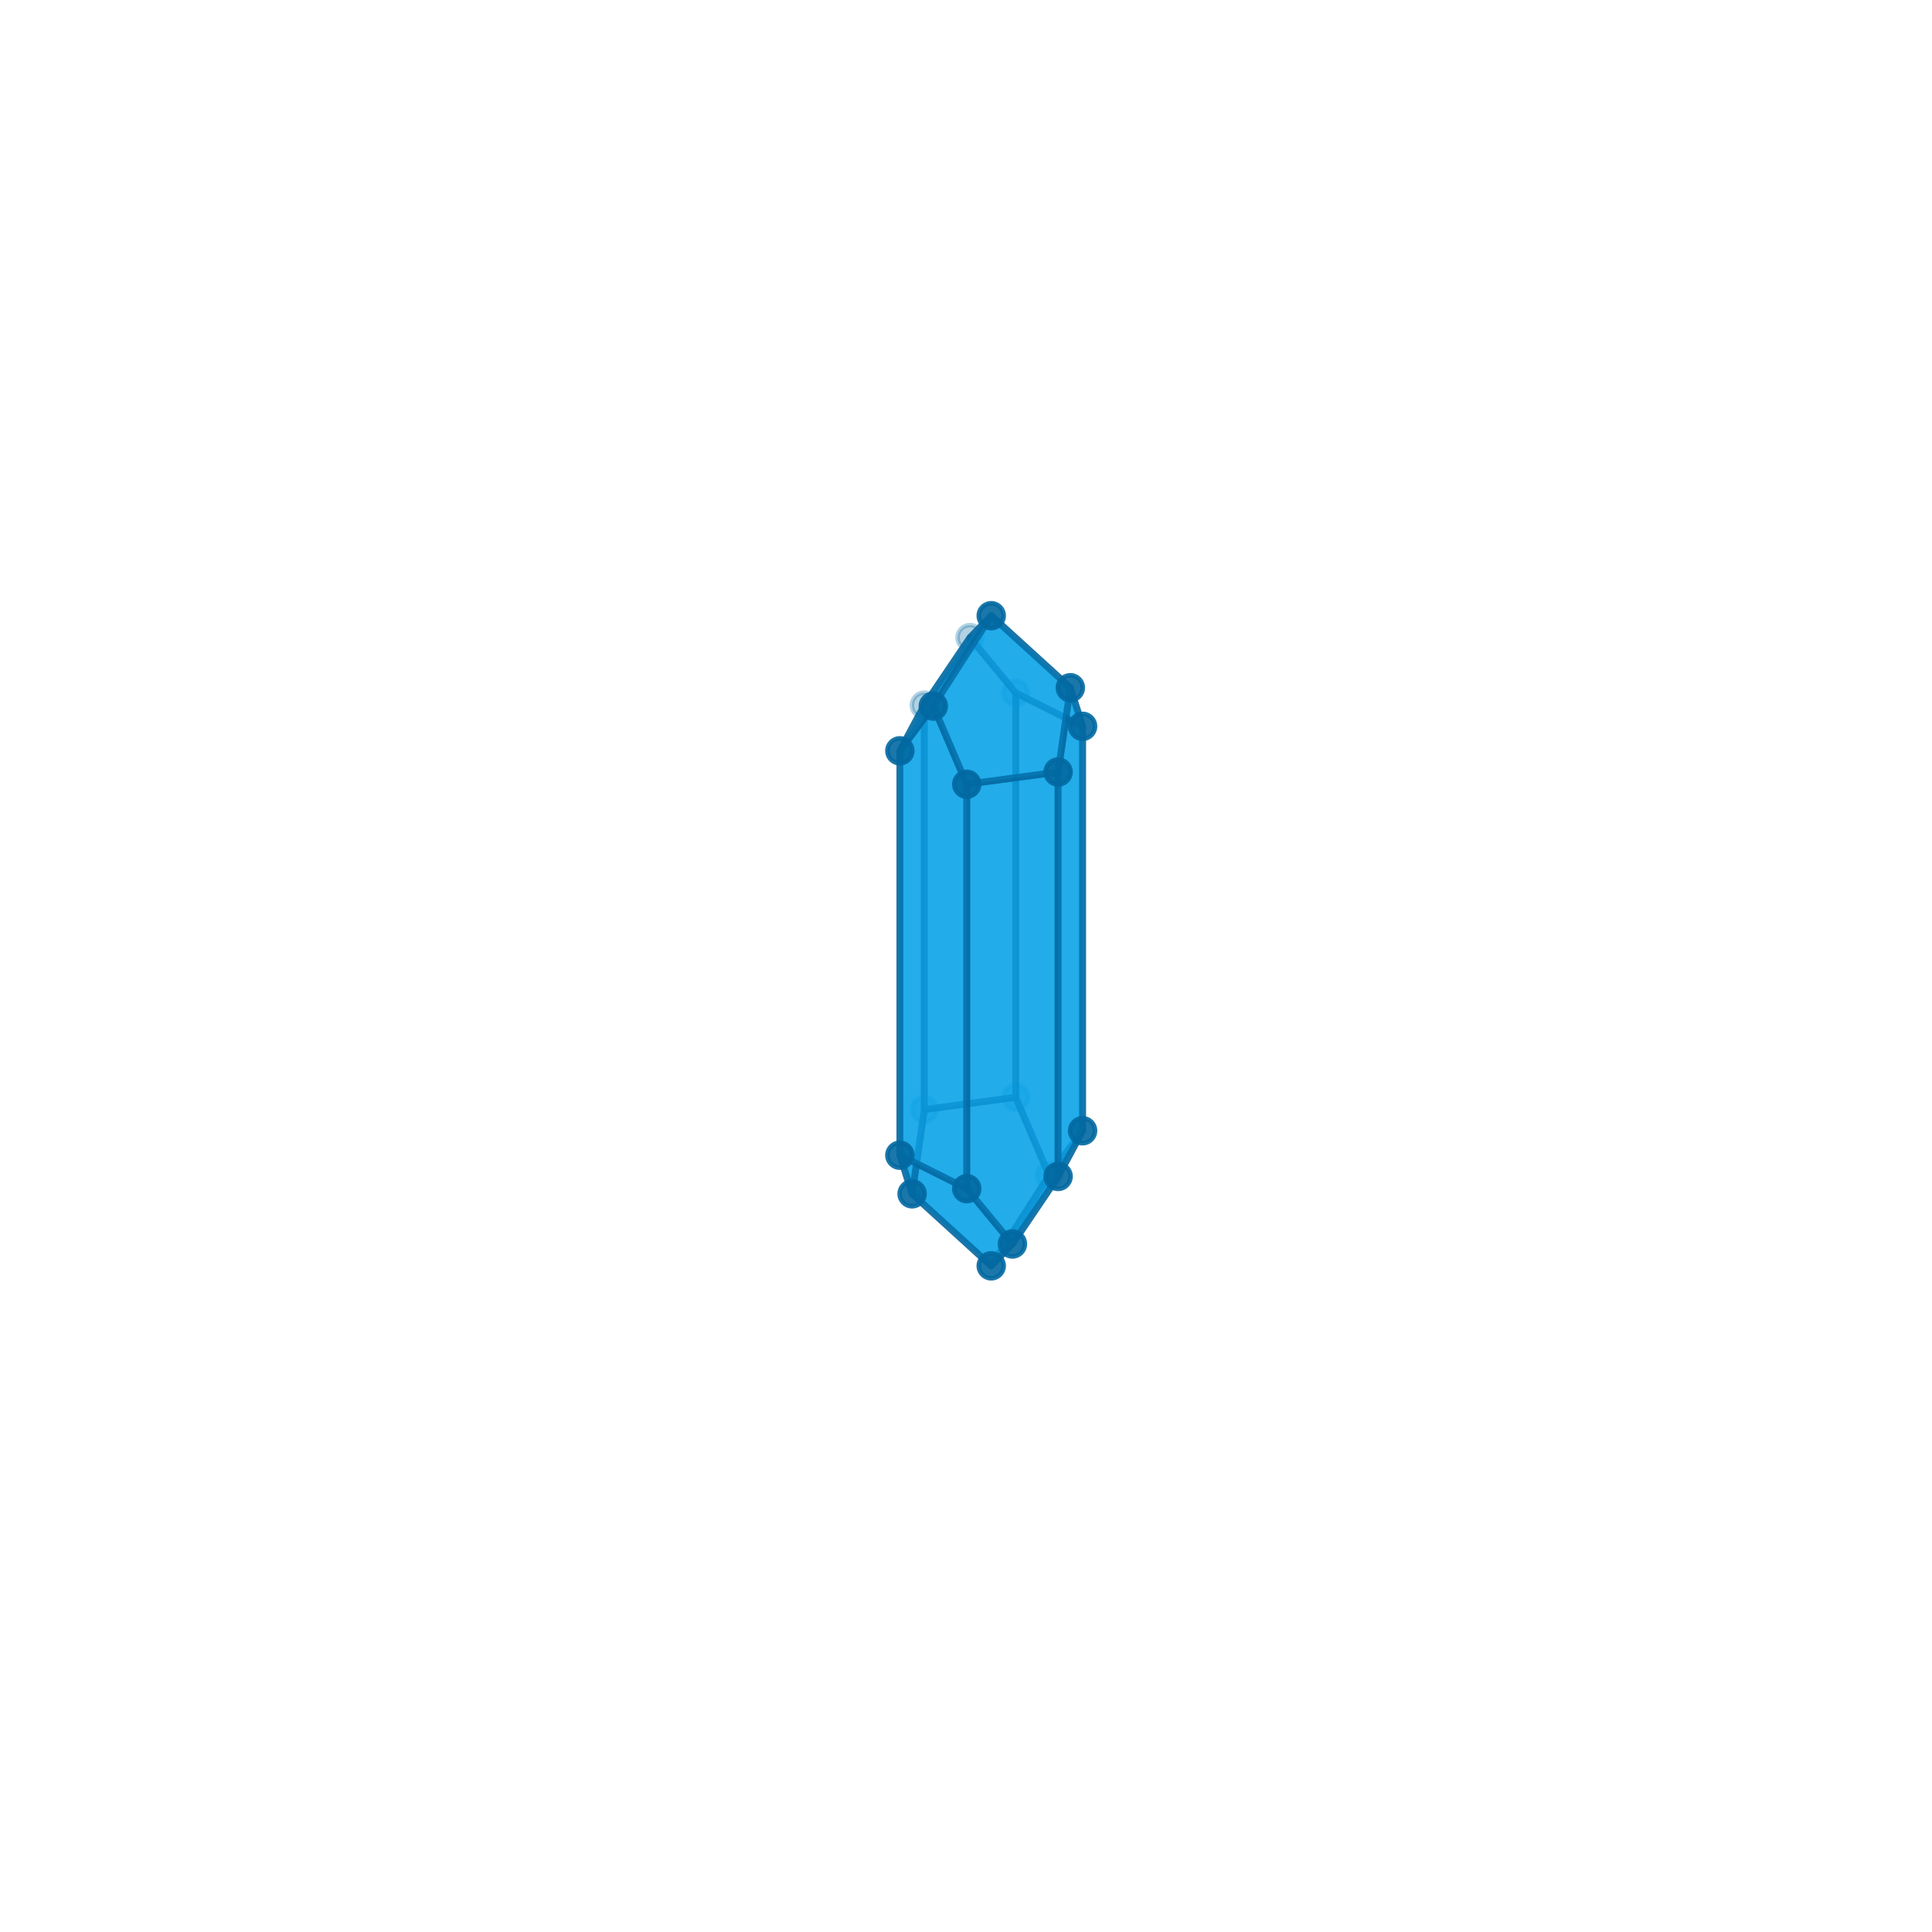
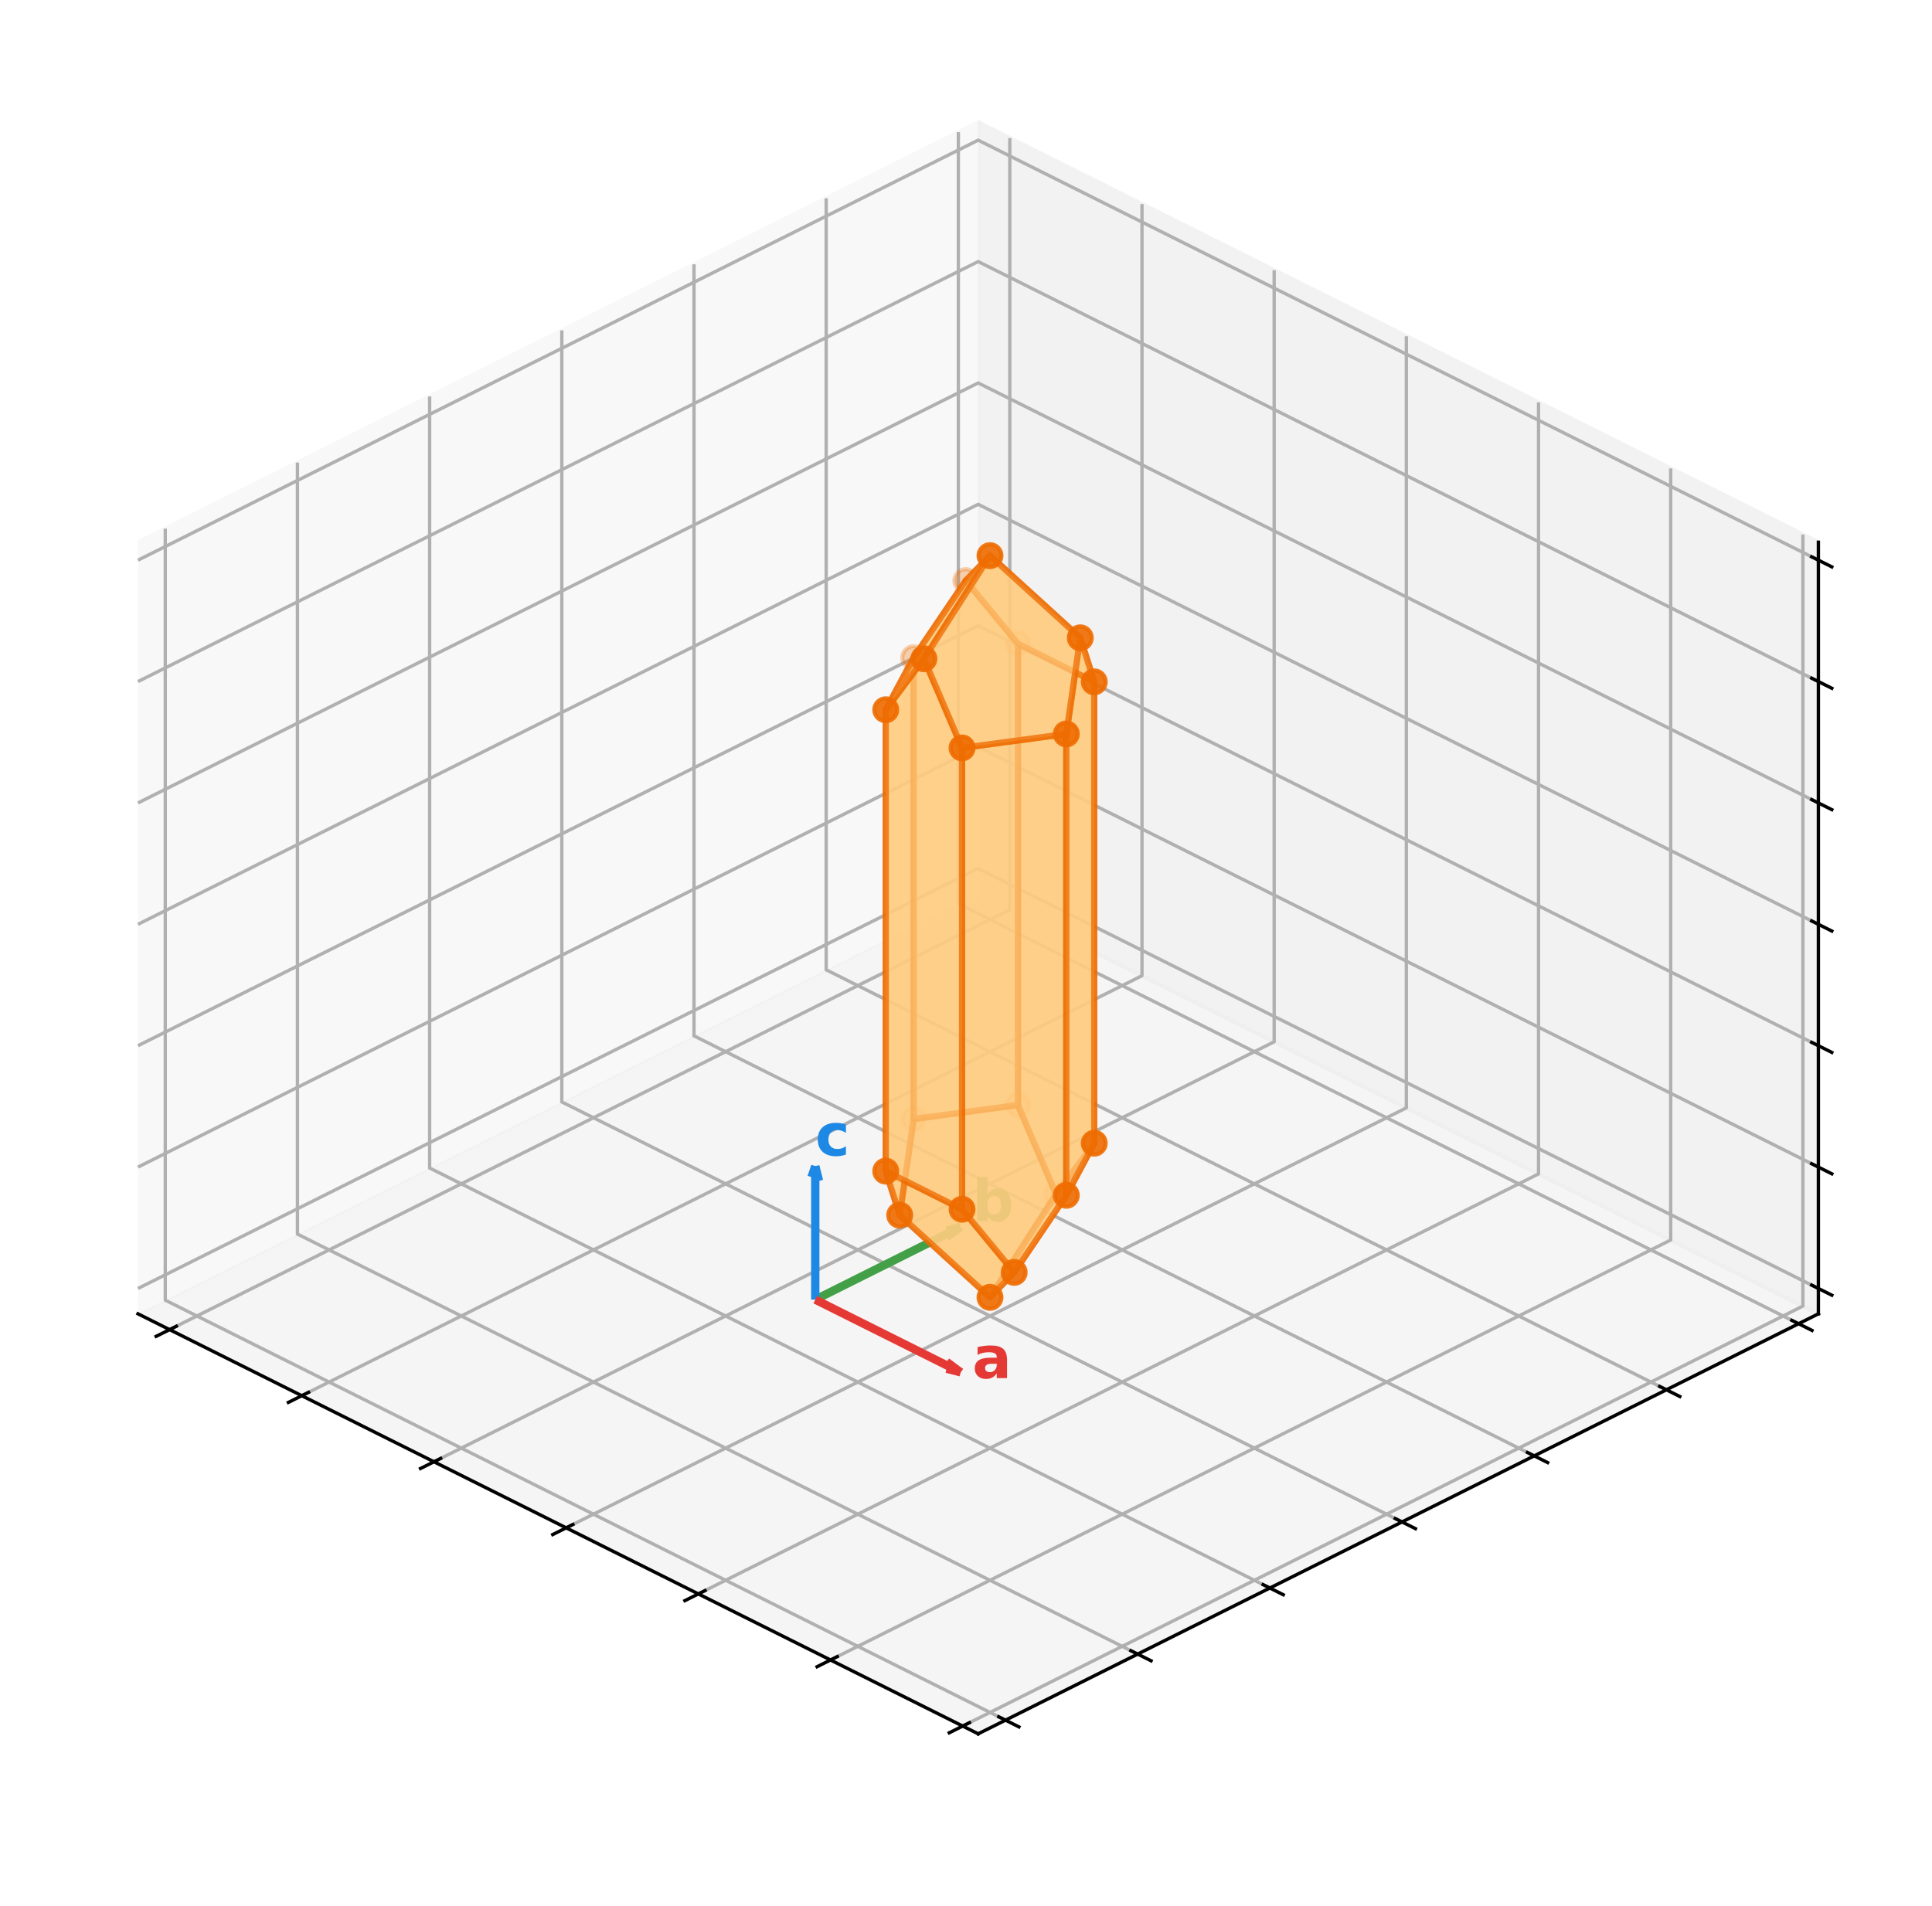
- <svg xmlns="http://www.w3.org/2000/svg" xmlns:xlink="http://www.w3.org/1999/xlink" width="424.8pt" height="424.8pt" viewBox="0 0 424.8 424.8" version="1.1">
+ <svg xmlns="http://www.w3.org/2000/svg" xmlns:xlink="http://www.w3.org/1999/xlink" width="464.059pt" height="457.92pt" viewBox="0 0 464.059 457.92" version="1.1">
  <defs>
    <style type="text/css">*{stroke-linejoin: round; stroke-linecap: butt}</style>
  </defs>
  <g id="figure_1">
    <g id="patch_1">
-       <path d="M 0 424.8  L 424.8 424.8  L 424.8 0  L 0 0  z " style="fill: #ffffff" />
+       <path d="M 0 457.92  L 464.059 457.92  L 464.059 0  L 0 0  z " style="fill: #ffffff" />
    </g>
    <g id="patch_2">
-       <path d="M 7.2 417.6  L 417.6 417.6  L 417.6 7.2  L 7.2 7.2  z " style="fill: #ffffff" />
+       <path d="M 7.2 450.72  L 450.72 450.72  L 450.72 7.2  L 7.2 7.2  z " style="fill: #ffffff" />
+     </g>
+     <g id="pane3d_1">
+       <g id="patch_3">
+         <path d="M 33.141 315.655  L 234.954 214.749  L 234.954 29.372  L 33.141 130.278  " style="fill: #f2f2f2; opacity: 0.5; stroke: #f2f2f2; stroke-linejoin: miter" />
+       </g>
+     </g>
+     <g id="pane3d_2">
+       <g id="patch_4">
+         <path d="M 234.954 214.749  L 436.766 315.655  L 436.766 130.278  L 234.954 29.372  " style="fill: #e6e6e6; opacity: 0.5; stroke: #e6e6e6; stroke-linejoin: miter" />
+       </g>
+     </g>
+     <g id="pane3d_3">
+       <g id="patch_5">
+         <path d="M 33.141 315.655  L 234.954 416.561  L 436.766 315.655  L 234.954 214.749  " style="fill: #ececec; opacity: 0.5; stroke: #ececec; stroke-linejoin: miter" />
+       </g>
+     </g>
+     <g id="grid3d_1">
+       <g id="Line3DCollection_1">
+         <path d="M 40.738 319.453  L 242.55 218.547  L 242.55 33.171  " style="fill: none; stroke: #b0b0b0; stroke-width: 0.8" />
+         <path d="M 72.488 335.328  L 274.3 234.422  L 274.3 49.046  " style="fill: none; stroke: #b0b0b0; stroke-width: 0.8" />
+         <path d="M 104.238 351.203  L 306.05 250.297  L 306.05 64.92  " style="fill: none; stroke: #b0b0b0; stroke-width: 0.8" />
+         <path d="M 135.987 367.078  L 337.8 266.172  L 337.8 80.795  " style="fill: none; stroke: #b0b0b0; stroke-width: 0.8" />
+         <path d="M 167.737 382.952  L 369.549 282.046  L 369.549 96.67  " style="fill: none; stroke: #b0b0b0; stroke-width: 0.8" />
+         <path d="M 199.487 398.827  L 401.299 297.921  L 401.299 112.545  " style="fill: none; stroke: #b0b0b0; stroke-width: 0.8" />
+         <path d="M 231.237 414.702  L 433.049 313.796  L 433.049 128.42  " style="fill: none; stroke: #b0b0b0; stroke-width: 0.8" />
+       </g>
+     </g>
+     <g id="grid3d_2">
+       <g id="Line3DCollection_2">
+         <path d="M 39.697 127.001  L 39.697 312.377  L 241.509 413.283  " style="fill: none; stroke: #b0b0b0; stroke-width: 0.8" />
+         <path d="M 71.447 111.126  L 71.447 296.502  L 273.259 397.408  " style="fill: none; stroke: #b0b0b0; stroke-width: 0.8" />
+         <path d="M 103.196 95.251  L 103.196 280.627  L 305.008 381.533  " style="fill: none; stroke: #b0b0b0; stroke-width: 0.8" />
+         <path d="M 134.946 79.376  L 134.946 264.752  L 336.758 365.658  " style="fill: none; stroke: #b0b0b0; stroke-width: 0.8" />
+         <path d="M 166.696 63.501  L 166.696 248.877  L 368.508 349.784  " style="fill: none; stroke: #b0b0b0; stroke-width: 0.8" />
+         <path d="M 198.445 47.626  L 198.445 233.003  L 400.258 333.909  " style="fill: none; stroke: #b0b0b0; stroke-width: 0.8" />
+         <path d="M 230.195 31.751  L 230.195 217.128  L 432.007 318.034  " style="fill: none; stroke: #b0b0b0; stroke-width: 0.8" />
+       </g>
+     </g>
+     <g id="grid3d_3">
+       <g id="Line3DCollection_3">
+         <path d="M 436.766 309.568  L 234.954 208.661  L 33.141 309.568  " style="fill: none; stroke: #b0b0b0; stroke-width: 0.8" />
+         <path d="M 436.766 280.404  L 234.954 179.497  L 33.141 280.404  " style="fill: none; stroke: #b0b0b0; stroke-width: 0.8" />
+         <path d="M 436.766 251.24  L 234.954 150.333  L 33.141 251.24  " style="fill: none; stroke: #b0b0b0; stroke-width: 0.8" />
+         <path d="M 436.766 222.076  L 234.954 121.169  L 33.141 222.076  " style="fill: none; stroke: #b0b0b0; stroke-width: 0.8" />
+         <path d="M 436.766 192.912  L 234.954 92.005  L 33.141 192.912  " style="fill: none; stroke: #b0b0b0; stroke-width: 0.8" />
+         <path d="M 436.766 163.748  L 234.954 62.841  L 33.141 163.748  " style="fill: none; stroke: #b0b0b0; stroke-width: 0.8" />
+         <path d="M 436.766 134.584  L 234.954 33.677  L 33.141 134.584  " style="fill: none; stroke: #b0b0b0; stroke-width: 0.8" />
+       </g>
+     </g>
+     <g id="axis3d_1">
+       <g id="line2d_1">
+         <path d="M 33.141 315.655  L 234.954 416.561  " style="fill: none; stroke: #000000; stroke-width: 0.8; stroke-linecap: square" />
+       </g>
+       <g id="xtick_1">
+         <g id="line2d_2">
+           <path d="M 42.353 318.646  L 37.509 321.067  " style="fill: none; stroke: #000000; stroke-width: 0.8; stroke-linecap: square" />
+         </g>
+       </g>
+       <g id="xtick_2">
+         <g id="line2d_3">
+           <path d="M 74.102 334.521  L 69.259 336.942  " style="fill: none; stroke: #000000; stroke-width: 0.8; stroke-linecap: square" />
+         </g>
+       </g>
+       <g id="xtick_3">
+         <g id="line2d_4">
+           <path d="M 105.852 350.395  L 101.009 352.817  " style="fill: none; stroke: #000000; stroke-width: 0.8; stroke-linecap: square" />
+         </g>
+       </g>
+       <g id="xtick_4">
+         <g id="line2d_5">
+           <path d="M 137.602 366.27  L 132.758 368.692  " style="fill: none; stroke: #000000; stroke-width: 0.8; stroke-linecap: square" />
+         </g>
+       </g>
+       <g id="xtick_5">
+         <g id="line2d_6">
+           <path d="M 169.352 382.145  L 164.508 384.567  " style="fill: none; stroke: #000000; stroke-width: 0.8; stroke-linecap: square" />
+         </g>
+       </g>
+       <g id="xtick_6">
+         <g id="line2d_7">
+           <path d="M 201.101 398.02  L 196.258 400.442  " style="fill: none; stroke: #000000; stroke-width: 0.8; stroke-linecap: square" />
+         </g>
+       </g>
+       <g id="xtick_7">
+         <g id="line2d_8">
+           <path d="M 232.851 413.895  L 228.008 416.317  " style="fill: none; stroke: #000000; stroke-width: 0.8; stroke-linecap: square" />
+         </g>
+       </g>
+     </g>
+     <g id="axis3d_2">
+       <g id="line2d_9">
+         <path d="M 436.766 315.655  L 234.954 416.561  " style="fill: none; stroke: #000000; stroke-width: 0.8; stroke-linecap: square" />
+       </g>
+       <g id="xtick_8">
+         <g id="line2d_10">
+           <path d="M 239.894 412.476  L 244.738 414.897  " style="fill: none; stroke: #000000; stroke-width: 0.8; stroke-linecap: square" />
+         </g>
+       </g>
+       <g id="xtick_9">
+         <g id="line2d_11">
+           <path d="M 271.644 396.601  L 276.488 399.023  " style="fill: none; stroke: #000000; stroke-width: 0.8; stroke-linecap: square" />
+         </g>
+       </g>
+       <g id="xtick_10">
+         <g id="line2d_12">
+           <path d="M 303.394 380.726  L 308.237 383.148  " style="fill: none; stroke: #000000; stroke-width: 0.8; stroke-linecap: square" />
+         </g>
+       </g>
+       <g id="xtick_11">
+         <g id="line2d_13">
+           <path d="M 335.144 364.851  L 339.987 367.273  " style="fill: none; stroke: #000000; stroke-width: 0.8; stroke-linecap: square" />
+         </g>
+       </g>
+       <g id="xtick_12">
+         <g id="line2d_14">
+           <path d="M 366.893 348.976  L 371.737 351.398  " style="fill: none; stroke: #000000; stroke-width: 0.8; stroke-linecap: square" />
+         </g>
+       </g>
+       <g id="xtick_13">
+         <g id="line2d_15">
+           <path d="M 398.643 333.101  L 403.487 335.523  " style="fill: none; stroke: #000000; stroke-width: 0.8; stroke-linecap: square" />
+         </g>
+       </g>
+       <g id="xtick_14">
+         <g id="line2d_16">
+           <path d="M 430.393 317.227  L 435.236 319.648  " style="fill: none; stroke: #000000; stroke-width: 0.8; stroke-linecap: square" />
+         </g>
+       </g>
+     </g>
+     <g id="axis3d_3">
+       <g id="line2d_17">
+         <path d="M 436.766 315.655  L 436.766 130.278  " style="fill: none; stroke: #000000; stroke-width: 0.8; stroke-linecap: square" />
+       </g>
+       <g id="xtick_15">
+         <g id="line2d_18">
+           <path d="M 435.151 308.76  L 439.995 311.182  " style="fill: none; stroke: #000000; stroke-width: 0.8; stroke-linecap: square" />
+         </g>
+       </g>
+       <g id="xtick_16">
+         <g id="line2d_19">
+           <path d="M 435.151 279.596  L 439.995 282.018  " style="fill: none; stroke: #000000; stroke-width: 0.8; stroke-linecap: square" />
+         </g>
+       </g>
+       <g id="xtick_17">
+         <g id="line2d_20">
+           <path d="M 435.151 250.432  L 439.995 252.854  " style="fill: none; stroke: #000000; stroke-width: 0.8; stroke-linecap: square" />
+         </g>
+       </g>
+       <g id="xtick_18">
+         <g id="line2d_21">
+           <path d="M 435.151 221.268  L 439.995 223.69  " style="fill: none; stroke: #000000; stroke-width: 0.8; stroke-linecap: square" />
+         </g>
+       </g>
+       <g id="xtick_19">
+         <g id="line2d_22">
+           <path d="M 435.151 192.104  L 439.995 194.526  " style="fill: none; stroke: #000000; stroke-width: 0.8; stroke-linecap: square" />
+         </g>
+       </g>
+       <g id="xtick_20">
+         <g id="line2d_23">
+           <path d="M 435.151 162.94  L 439.995 165.362  " style="fill: none; stroke: #000000; stroke-width: 0.8; stroke-linecap: square" />
+         </g>
+       </g>
+       <g id="xtick_21">
+         <g id="line2d_24">
+           <path d="M 435.151 133.776  L 439.995 136.198  " style="fill: none; stroke: #000000; stroke-width: 0.8; stroke-linecap: square" />
+         </g>
+       </g>
    </g>
    <g id="axes_1">
+       <g id="Line3DCollection_4">
+         <path d="M 230.746 294.788  L 195.827 312.248  " clip-path="url(#p5c9e0d6886)" style="fill: none; stroke: #43a047; stroke-width: 2" />
+         <path d="M 230.746 294.788  L 227.373 297.305  " clip-path="url(#p5c9e0d6886)" style="fill: none; stroke: #43a047; stroke-width: 2" />
+         <path d="M 230.746 294.788  L 227.373 295.645  " clip-path="url(#p5c9e0d6886)" style="fill: none; stroke: #43a047; stroke-width: 2" />
+       </g>
+       <g id="text_1">
+         <g style="fill: #e53935" transform="translate(233.5391 331.104) scale(0.14 -0.14)">
+           <defs>
+             <path id="DejaVuSans-Bold-61" d="M 2106 1575  Q 1756 1575 1579 1456  Q 1403 1338 1403 1106  Q 1403 894 1545 773  Q 1688 653 1941 653  Q 2256 653 2472 879  Q 2688 1106 2688 1447  L 2688 1575  L 2106 1575  z M 3816 1997  L 3816 0  L 2688 0  L 2688 519  Q 2463 200 2181 54  Q 1900 -91 1497 -91  Q 953 -91 614 226  Q 275 544 275 1050  Q 275 1666 698 1953  Q 1122 2241 2028 2241  L 2688 2241  L 2688 2328  Q 2688 2594 2478 2717  Q 2269 2841 1825 2841  Q 1466 2841 1156 2769  Q 847 2697 581 2553  L 581 3406  Q 941 3494 1303 3539  Q 1666 3584 2028 3584  Q 2975 3584 3395 3211  Q 3816 2838 3816 1997  z " transform="scale(0.015625)" />
+           </defs>
+           <use xlink:href="#DejaVuSans-Bold-61" />
+         </g>
+       </g>
+       <g id="text_2">
+         <g style="fill: #43a047" transform="translate(233.5391 293.3915) scale(0.14 -0.14)">
+           <defs>
+             <path id="DejaVuSans-Bold-62" d="M 2400 722  Q 2759 722 2948 984  Q 3138 1247 3138 1747  Q 3138 2247 2948 2509  Q 2759 2772 2400 2772  Q 2041 2772 1848 2508  Q 1656 2244 1656 1747  Q 1656 1250 1848 986  Q 2041 722 2400 722  z M 1656 2988  Q 1888 3294 2169 3439  Q 2450 3584 2816 3584  Q 3463 3584 3878 3070  Q 4294 2556 4294 1747  Q 4294 938 3878 423  Q 3463 -91 2816 -91  Q 2450 -91 2169 54  Q 1888 200 1656 506  L 1656 0  L 538 0  L 538 4863  L 1656 4863  L 1656 2988  z " transform="scale(0.015625)" />
+           </defs>
+           <use xlink:href="#DejaVuSans-Bold-62" />
+         </g>
+       </g>
+       <g id="text_3">
+         <g style="fill: #1e88e5" transform="translate(195.8266 277.6066) scale(0.14 -0.14)">
+           <defs>
+             <path id="DejaVuSans-Bold-63" d="M 3366 3391  L 3366 2478  Q 3138 2634 2908 2709  Q 2678 2784 2431 2784  Q 1963 2784 1702 2511  Q 1441 2238 1441 1747  Q 1441 1256 1702 982  Q 1963 709 2431 709  Q 2694 709 2930 787  Q 3166 866 3366 1019  L 3366 103  Q 3103 6 2833 -42  Q 2563 -91 2291 -91  Q 1344 -91 809 395  Q 275 881 275 1747  Q 275 2613 809 3098  Q 1344 3584 2291 3584  Q 2566 3584 2833 3536  Q 3100 3488 3366 3391  z " transform="scale(0.015625)" />
+           </defs>
+           <use xlink:href="#DejaVuSans-Bold-63" />
+         </g>
+       </g>
+       <g id="Line3DCollection_5">
+         <path d="M 195.827 280.173  L 195.827 312.248  " clip-path="url(#p5c9e0d6886)" style="fill: none; stroke: #1e88e5; stroke-width: 2" />
+         <path d="M 195.827 280.173  L 194.923 282.819  " clip-path="url(#p5c9e0d6886)" style="fill: none; stroke: #1e88e5; stroke-width: 2" />
+         <path d="M 195.827 280.173  L 196.73 283.723  " clip-path="url(#p5c9e0d6886)" style="fill: none; stroke: #1e88e5; stroke-width: 2" />
+       </g>
+       <g id="Line3DCollection_6">
+         <path d="M 230.746 329.707  L 195.827 312.248  " clip-path="url(#p5c9e0d6886)" style="fill: none; stroke: #e53935; stroke-width: 2" />
+         <path d="M 230.746 329.707  L 227.373 328.851  " clip-path="url(#p5c9e0d6886)" style="fill: none; stroke: #e53935; stroke-width: 2" />
+         <path d="M 230.746 329.707  L 227.373 327.191  " clip-path="url(#p5c9e0d6886)" style="fill: none; stroke: #e53935; stroke-width: 2" />
+       </g>
      <g id="Path3DCollection_1">
        <defs>
-           <path id="C0_0_524aac31ab" d="M 0 2.739  C 0.726 2.739 1.423 2.45 1.936 1.936  C 2.45 1.423 2.739 0.726 2.739 -0  C 2.739 -0.726 2.45 -1.423 1.936 -1.936  C 1.423 -2.45 0.726 -2.739 0 -2.739  C -0.726 -2.739 -1.423 -2.45 -1.936 -1.936  C -2.45 -1.423 -2.739 -0.726 -2.739 0  C -2.739 0.726 -2.45 1.423 -1.936 1.936  C -1.423 2.45 -0.726 2.739 0 2.739  z " />
+           <path id="C0_0_c35b4f5774" d="M 0 2.739  C 0.726 2.739 1.423 2.45 1.936 1.936  C 2.45 1.423 2.739 0.726 2.739 -0  C 2.739 -0.726 2.45 -1.423 1.936 -1.936  C 1.423 -2.45 0.726 -2.739 0 -2.739  C -0.726 -2.739 -1.423 -2.45 -1.936 -1.936  C -2.45 -1.423 -2.739 -0.726 -2.739 0  C -2.739 0.726 -2.45 1.423 -1.936 1.936  C -1.423 2.45 -0.726 2.739 0 2.739  z " />
        </defs>
-         <g clip-path="url(#p9a966caed9)">
-           <use xlink:href="#C0_0_524aac31ab" x="230.68" y="258.452" style="fill: #0369a1; fill-opacity: 0.3; stroke: #0369a1; stroke-opacity: 0.3" />
-         </g>
-         <g clip-path="url(#p9a966caed9)">
-           <use xlink:href="#C0_0_524aac31ab" x="223.328" y="241.269" style="fill: #0369a1; fill-opacity: 0.3; stroke: #0369a1; stroke-opacity: 0.3" />
-         </g>
-         <g clip-path="url(#p9a966caed9)">
-           <use xlink:href="#C0_0_524aac31ab" x="203.241" y="243.96" style="fill: #0369a1; fill-opacity: 0.3; stroke: #0369a1; stroke-opacity: 0.3" />
-         </g>
-         <g clip-path="url(#p9a966caed9)">
-           <use xlink:href="#C0_0_524aac31ab" x="223.328" y="152.352" style="fill: #0369a1; fill-opacity: 0.3; stroke: #0369a1; stroke-opacity: 0.3" />
-         </g>
-         <g clip-path="url(#p9a966caed9)">
-           <use xlink:href="#C0_0_524aac31ab" x="203.241" y="155.044" style="fill: #0369a1; fill-opacity: 0.3; stroke: #0369a1; stroke-opacity: 0.3" />
-         </g>
-         <g clip-path="url(#p9a966caed9)">
-           <use xlink:href="#C0_0_524aac31ab" x="213.285" y="140.191" style="fill: #0369a1; fill-opacity: 0.3; stroke: #0369a1; stroke-opacity: 0.3" />
+         <g clip-path="url(#p5c9e0d6886)">
+           <use xlink:href="#C0_0_c35b4f5774" x="253.667" y="286.918" style="fill: #ef6c00; fill-opacity: 0.3; stroke: #ef6c00; stroke-opacity: 0.3" />
+         </g>
+         <g clip-path="url(#p5c9e0d6886)">
+           <use xlink:href="#C0_0_c35b4f5774" x="244.501" y="265.498" style="fill: #ef6c00; fill-opacity: 0.3; stroke: #ef6c00; stroke-opacity: 0.3" />
+         </g>
+         <g clip-path="url(#p5c9e0d6886)">
+           <use xlink:href="#C0_0_c35b4f5774" x="219.461" y="268.853" style="fill: #ef6c00; fill-opacity: 0.3; stroke: #ef6c00; stroke-opacity: 0.3" />
+         </g>
+         <g clip-path="url(#p5c9e0d6886)">
+           <use xlink:href="#C0_0_c35b4f5774" x="244.501" y="154.654" style="fill: #ef6c00; fill-opacity: 0.3; stroke: #ef6c00; stroke-opacity: 0.3" />
+         </g>
+         <g clip-path="url(#p5c9e0d6886)">
+           <use xlink:href="#C0_0_c35b4f5774" x="219.461" y="158.009" style="fill: #ef6c00; fill-opacity: 0.3; stroke: #ef6c00; stroke-opacity: 0.3" />
+         </g>
+         <g clip-path="url(#p5c9e0d6886)">
+           <use xlink:href="#C0_0_c35b4f5774" x="231.981" y="139.494" style="fill: #ef6c00; fill-opacity: 0.3; stroke: #ef6c00; stroke-opacity: 0.3" />
        </g>
      </g>
      <g id="Poly3DCollection_1">
-         <path d="M 200.55 262.489  L 203.241 243.96  L 223.328 241.269  L 230.68 258.452  L 217.946 278.326  z " clip-path="url(#p9a966caed9)" style="fill: #0ea5e9; fill-opacity: 0.7; stroke: #0369a1; stroke-opacity: 0.7; stroke-width: 1.5" />
-         <path d="M 217.946 278.326  L 230.68 258.452  L 238.033 248.621  L 232.65 258.665  L 222.607 273.517  z " clip-path="url(#p9a966caed9)" style="fill: #0ea5e9; fill-opacity: 0.7; stroke: #0369a1; stroke-opacity: 0.7; stroke-width: 1.5" />
-         <path d="M 222.607 273.517  L 212.564 261.356  L 197.859 254.003  L 200.55 262.489  L 217.946 278.326  z " clip-path="url(#p9a966caed9)" style="fill: #0ea5e9; fill-opacity: 0.7; stroke: #0369a1; stroke-opacity: 0.7; stroke-width: 1.5" />
-         <path d="M 223.328 152.352  L 238.033 159.705  L 238.033 248.621  L 230.68 258.452  L 223.328 241.269  z " clip-path="url(#p9a966caed9)" style="fill: #0ea5e9; fill-opacity: 0.7; stroke: #0369a1; stroke-opacity: 0.7; stroke-width: 1.5" />
-         <path d="M 203.241 243.96  L 200.55 262.489  L 197.859 254.003  L 197.859 165.087  L 203.241 155.044  z " clip-path="url(#p9a966caed9)" style="fill: #0ea5e9; fill-opacity: 0.7; stroke: #0369a1; stroke-opacity: 0.7; stroke-width: 1.5" />
-         <path d="M 213.285 140.191  L 223.328 152.352  L 223.328 241.269  L 203.241 243.96  L 203.241 155.044  z " clip-path="url(#p9a966caed9)" style="fill: #0ea5e9; fill-opacity: 0.7; stroke: #0369a1; stroke-opacity: 0.7; stroke-width: 1.5" />
-         <path d="M 232.65 169.748  L 212.564 172.439  L 212.564 261.356  L 222.607 273.517  L 232.65 258.665  z " clip-path="url(#p9a966caed9)" style="fill: #0ea5e9; fill-opacity: 0.7; stroke: #0369a1; stroke-opacity: 0.7; stroke-width: 1.5" />
-         <path d="M 232.65 169.748  L 232.65 258.665  L 238.033 248.621  L 238.033 159.705  L 235.342 151.219  z " clip-path="url(#p9a966caed9)" style="fill: #0ea5e9; fill-opacity: 0.7; stroke: #0369a1; stroke-opacity: 0.7; stroke-width: 1.5" />
-         <path d="M 205.211 155.256  L 197.859 165.087  L 197.859 254.003  L 212.564 261.356  L 212.564 172.439  z " clip-path="url(#p9a966caed9)" style="fill: #0ea5e9; fill-opacity: 0.7; stroke: #0369a1; stroke-opacity: 0.7; stroke-width: 1.5" />
-         <path d="M 217.946 135.382  L 235.342 151.219  L 238.033 159.705  L 223.328 152.352  L 213.285 140.191  z " clip-path="url(#p9a966caed9)" style="fill: #0ea5e9; fill-opacity: 0.7; stroke: #0369a1; stroke-opacity: 0.7; stroke-width: 1.5" />
-         <path d="M 213.285 140.191  L 203.241 155.044  L 197.859 165.087  L 205.211 155.256  L 217.946 135.382  z " clip-path="url(#p9a966caed9)" style="fill: #0ea5e9; fill-opacity: 0.7; stroke: #0369a1; stroke-opacity: 0.7; stroke-width: 1.5" />
-         <path d="M 217.946 135.382  L 205.211 155.256  L 212.564 172.439  L 232.65 169.748  L 235.342 151.219  z " clip-path="url(#p9a966caed9)" style="fill: #0ea5e9; fill-opacity: 0.7; stroke: #0369a1; stroke-opacity: 0.7; stroke-width: 1.5" />
+         <path d="M 216.107 291.951  L 219.461 268.853  L 244.501 265.498  L 253.667 286.918  L 237.792 311.694  z " clip-path="url(#p5c9e0d6886)" style="fill: #ffcc80; fill-opacity: 0.7; stroke: #ef6c00; stroke-opacity: 0.7; stroke-width: 1.5" />
+         <path d="M 237.792 311.694  L 253.667 286.918  L 262.832 274.663  L 256.123 287.183  L 243.603 305.699  z " clip-path="url(#p5c9e0d6886)" style="fill: #ffcc80; fill-opacity: 0.7; stroke: #ef6c00; stroke-opacity: 0.7; stroke-width: 1.5" />
+         <path d="M 243.603 305.699  L 231.082 290.538  L 212.752 281.373  L 216.107 291.951  L 237.792 311.694  z " clip-path="url(#p5c9e0d6886)" style="fill: #ffcc80; fill-opacity: 0.7; stroke: #ef6c00; stroke-opacity: 0.7; stroke-width: 1.5" />
+         <path d="M 244.501 154.654  L 262.832 163.82  L 262.832 274.663  L 253.667 286.918  L 244.501 265.498  z " clip-path="url(#p5c9e0d6886)" style="fill: #ffcc80; fill-opacity: 0.7; stroke: #ef6c00; stroke-opacity: 0.7; stroke-width: 1.5" />
+         <path d="M 219.461 268.853  L 216.107 291.951  L 212.752 281.373  L 212.752 170.529  L 219.461 158.009  z " clip-path="url(#p5c9e0d6886)" style="fill: #ffcc80; fill-opacity: 0.7; stroke: #ef6c00; stroke-opacity: 0.7; stroke-width: 1.5" />
+         <path d="M 231.981 139.494  L 244.501 154.654  L 244.501 265.498  L 219.461 268.853  L 219.461 158.009  z " clip-path="url(#p5c9e0d6886)" style="fill: #ffcc80; fill-opacity: 0.7; stroke: #ef6c00; stroke-opacity: 0.7; stroke-width: 1.5" />
+         <path d="M 256.123 176.34  L 231.082 179.695  L 231.082 290.538  L 243.603 305.699  L 256.123 287.183  z " clip-path="url(#p5c9e0d6886)" style="fill: #ffcc80; fill-opacity: 0.7; stroke: #ef6c00; stroke-opacity: 0.7; stroke-width: 1.5" />
+         <path d="M 256.123 176.34  L 256.123 287.183  L 262.832 274.663  L 262.832 163.82  L 259.477 153.242  z " clip-path="url(#p5c9e0d6886)" style="fill: #ffcc80; fill-opacity: 0.7; stroke: #ef6c00; stroke-opacity: 0.7; stroke-width: 1.5" />
+         <path d="M 221.917 158.274  L 212.752 170.529  L 212.752 281.373  L 231.082 290.538  L 231.082 179.695  z " clip-path="url(#p5c9e0d6886)" style="fill: #ffcc80; fill-opacity: 0.7; stroke: #ef6c00; stroke-opacity: 0.7; stroke-width: 1.5" />
+         <path d="M 237.792 133.499  L 259.477 153.242  L 262.832 163.82  L 244.501 154.654  L 231.981 139.494  z " clip-path="url(#p5c9e0d6886)" style="fill: #ffcc80; fill-opacity: 0.7; stroke: #ef6c00; stroke-opacity: 0.7; stroke-width: 1.5" />
+         <path d="M 231.981 139.494  L 219.461 158.009  L 212.752 170.529  L 221.917 158.274  L 237.792 133.499  z " clip-path="url(#p5c9e0d6886)" style="fill: #ffcc80; fill-opacity: 0.7; stroke: #ef6c00; stroke-opacity: 0.7; stroke-width: 1.5" />
+         <path d="M 237.792 133.499  L 221.917 158.274  L 231.082 179.695  L 256.123 176.34  L 259.477 153.242  z " clip-path="url(#p5c9e0d6886)" style="fill: #ffcc80; fill-opacity: 0.7; stroke: #ef6c00; stroke-opacity: 0.7; stroke-width: 1.5" />
      </g>
      <g id="Path3DCollection_2">
        <defs>
-           <path id="C1_0_d8b0fb1720" d="M 0 2.739  C 0.726 2.739 1.423 2.45 1.936 1.936  C 2.45 1.423 2.739 0.726 2.739 -0  C 2.739 -0.726 2.45 -1.423 1.936 -1.936  C 1.423 -2.45 0.726 -2.739 0 -2.739  C -0.726 -2.739 -1.423 -2.45 -1.936 -1.936  C -2.45 -1.423 -2.739 -0.726 -2.739 0  C -2.739 0.726 -2.45 1.423 -1.936 1.936  C -1.423 2.45 -0.726 2.739 0 2.739  z " />
+           <path id="C1_0_fbe9a0da51" d="M 0 2.739  C 0.726 2.739 1.423 2.45 1.936 1.936  C 2.45 1.423 2.739 0.726 2.739 -0  C 2.739 -0.726 2.45 -1.423 1.936 -1.936  C 1.423 -2.45 0.726 -2.739 0 -2.739  C -0.726 -2.739 -1.423 -2.45 -1.936 -1.936  C -2.45 -1.423 -2.739 -0.726 -2.739 0  C -2.739 0.726 -2.45 1.423 -1.936 1.936  C -1.423 2.45 -0.726 2.739 0 2.739  z " />
        </defs>
-         <g clip-path="url(#p9a966caed9)">
-           <use xlink:href="#C1_0_d8b0fb1720" x="217.946" y="278.326" style="fill: #0369a1; fill-opacity: 0.9; stroke: #0369a1; stroke-opacity: 0.9" />
-         </g>
-         <g clip-path="url(#p9a966caed9)">
-           <use xlink:href="#C1_0_d8b0fb1720" x="200.55" y="262.489" style="fill: #0369a1; fill-opacity: 0.9; stroke: #0369a1; stroke-opacity: 0.9" />
-         </g>
-         <g clip-path="url(#p9a966caed9)">
-           <use xlink:href="#C1_0_d8b0fb1720" x="238.033" y="248.621" style="fill: #0369a1; fill-opacity: 0.9; stroke: #0369a1; stroke-opacity: 0.9" />
-         </g>
-         <g clip-path="url(#p9a966caed9)">
-           <use xlink:href="#C1_0_d8b0fb1720" x="197.859" y="254.003" style="fill: #0369a1; fill-opacity: 0.9; stroke: #0369a1; stroke-opacity: 0.9" />
-         </g>
-         <g clip-path="url(#p9a966caed9)">
-           <use xlink:href="#C1_0_d8b0fb1720" x="222.607" y="273.517" style="fill: #0369a1; fill-opacity: 0.9; stroke: #0369a1; stroke-opacity: 0.9" />
-         </g>
-         <g clip-path="url(#p9a966caed9)">
-           <use xlink:href="#C1_0_d8b0fb1720" x="232.65" y="258.665" style="fill: #0369a1; fill-opacity: 0.9; stroke: #0369a1; stroke-opacity: 0.9" />
-         </g>
-         <g clip-path="url(#p9a966caed9)">
-           <use xlink:href="#C1_0_d8b0fb1720" x="212.564" y="261.356" style="fill: #0369a1; fill-opacity: 0.9; stroke: #0369a1; stroke-opacity: 0.9" />
-         </g>
-         <g clip-path="url(#p9a966caed9)">
-           <use xlink:href="#C1_0_d8b0fb1720" x="238.033" y="159.705" style="fill: #0369a1; fill-opacity: 0.9; stroke: #0369a1; stroke-opacity: 0.9" />
-         </g>
-         <g clip-path="url(#p9a966caed9)">
-           <use xlink:href="#C1_0_d8b0fb1720" x="197.859" y="165.087" style="fill: #0369a1; fill-opacity: 0.9; stroke: #0369a1; stroke-opacity: 0.9" />
-         </g>
-         <g clip-path="url(#p9a966caed9)">
-           <use xlink:href="#C1_0_d8b0fb1720" x="235.342" y="151.219" style="fill: #0369a1; fill-opacity: 0.9; stroke: #0369a1; stroke-opacity: 0.9" />
-         </g>
-         <g clip-path="url(#p9a966caed9)">
-           <use xlink:href="#C1_0_d8b0fb1720" x="232.65" y="169.748" style="fill: #0369a1; fill-opacity: 0.9; stroke: #0369a1; stroke-opacity: 0.9" />
-         </g>
-         <g clip-path="url(#p9a966caed9)">
-           <use xlink:href="#C1_0_d8b0fb1720" x="217.946" y="135.382" style="fill: #0369a1; fill-opacity: 0.9; stroke: #0369a1; stroke-opacity: 0.9" />
-         </g>
-         <g clip-path="url(#p9a966caed9)">
-           <use xlink:href="#C1_0_d8b0fb1720" x="212.564" y="172.439" style="fill: #0369a1; fill-opacity: 0.9; stroke: #0369a1; stroke-opacity: 0.9" />
-         </g>
-         <g clip-path="url(#p9a966caed9)">
-           <use xlink:href="#C1_0_d8b0fb1720" x="205.211" y="155.256" style="fill: #0369a1; fill-opacity: 0.9; stroke: #0369a1; stroke-opacity: 0.9" />
+         <g clip-path="url(#p5c9e0d6886)">
+           <use xlink:href="#C1_0_fbe9a0da51" x="237.792" y="311.694" style="fill: #ef6c00; fill-opacity: 0.9; stroke: #ef6c00; stroke-opacity: 0.9" />
+         </g>
+         <g clip-path="url(#p5c9e0d6886)">
+           <use xlink:href="#C1_0_fbe9a0da51" x="216.107" y="291.951" style="fill: #ef6c00; fill-opacity: 0.9; stroke: #ef6c00; stroke-opacity: 0.9" />
+         </g>
+         <g clip-path="url(#p5c9e0d6886)">
+           <use xlink:href="#C1_0_fbe9a0da51" x="262.832" y="274.663" style="fill: #ef6c00; fill-opacity: 0.9; stroke: #ef6c00; stroke-opacity: 0.9" />
+         </g>
+         <g clip-path="url(#p5c9e0d6886)">
+           <use xlink:href="#C1_0_fbe9a0da51" x="212.752" y="281.373" style="fill: #ef6c00; fill-opacity: 0.9; stroke: #ef6c00; stroke-opacity: 0.9" />
+         </g>
+         <g clip-path="url(#p5c9e0d6886)">
+           <use xlink:href="#C1_0_fbe9a0da51" x="243.603" y="305.699" style="fill: #ef6c00; fill-opacity: 0.9; stroke: #ef6c00; stroke-opacity: 0.9" />
+         </g>
+         <g clip-path="url(#p5c9e0d6886)">
+           <use xlink:href="#C1_0_fbe9a0da51" x="256.123" y="287.183" style="fill: #ef6c00; fill-opacity: 0.9; stroke: #ef6c00; stroke-opacity: 0.9" />
+         </g>
+         <g clip-path="url(#p5c9e0d6886)">
+           <use xlink:href="#C1_0_fbe9a0da51" x="231.082" y="290.538" style="fill: #ef6c00; fill-opacity: 0.9; stroke: #ef6c00; stroke-opacity: 0.9" />
+         </g>
+         <g clip-path="url(#p5c9e0d6886)">
+           <use xlink:href="#C1_0_fbe9a0da51" x="262.832" y="163.82" style="fill: #ef6c00; fill-opacity: 0.9; stroke: #ef6c00; stroke-opacity: 0.9" />
+         </g>
+         <g clip-path="url(#p5c9e0d6886)">
+           <use xlink:href="#C1_0_fbe9a0da51" x="212.752" y="170.529" style="fill: #ef6c00; fill-opacity: 0.9; stroke: #ef6c00; stroke-opacity: 0.9" />
+         </g>
+         <g clip-path="url(#p5c9e0d6886)">
+           <use xlink:href="#C1_0_fbe9a0da51" x="259.477" y="153.242" style="fill: #ef6c00; fill-opacity: 0.9; stroke: #ef6c00; stroke-opacity: 0.9" />
+         </g>
+         <g clip-path="url(#p5c9e0d6886)">
+           <use xlink:href="#C1_0_fbe9a0da51" x="256.123" y="176.34" style="fill: #ef6c00; fill-opacity: 0.9; stroke: #ef6c00; stroke-opacity: 0.9" />
+         </g>
+         <g clip-path="url(#p5c9e0d6886)">
+           <use xlink:href="#C1_0_fbe9a0da51" x="237.792" y="133.499" style="fill: #ef6c00; fill-opacity: 0.9; stroke: #ef6c00; stroke-opacity: 0.9" />
+         </g>
+         <g clip-path="url(#p5c9e0d6886)">
+           <use xlink:href="#C1_0_fbe9a0da51" x="231.082" y="179.695" style="fill: #ef6c00; fill-opacity: 0.9; stroke: #ef6c00; stroke-opacity: 0.9" />
+         </g>
+         <g clip-path="url(#p5c9e0d6886)">
+           <use xlink:href="#C1_0_fbe9a0da51" x="221.917" y="158.274" style="fill: #ef6c00; fill-opacity: 0.9; stroke: #ef6c00; stroke-opacity: 0.9" />
        </g>
      </g>
    </g>
  </g>
  <defs>
-     <clipPath id="p9a966caed9">
-       <rect x="7.2" y="7.2" width="410.4" height="410.4" />
+     <clipPath id="p5c9e0d6886">
+       <rect x="7.2" y="7.2" width="443.52" height="443.52" />
    </clipPath>
  </defs>
</svg>
